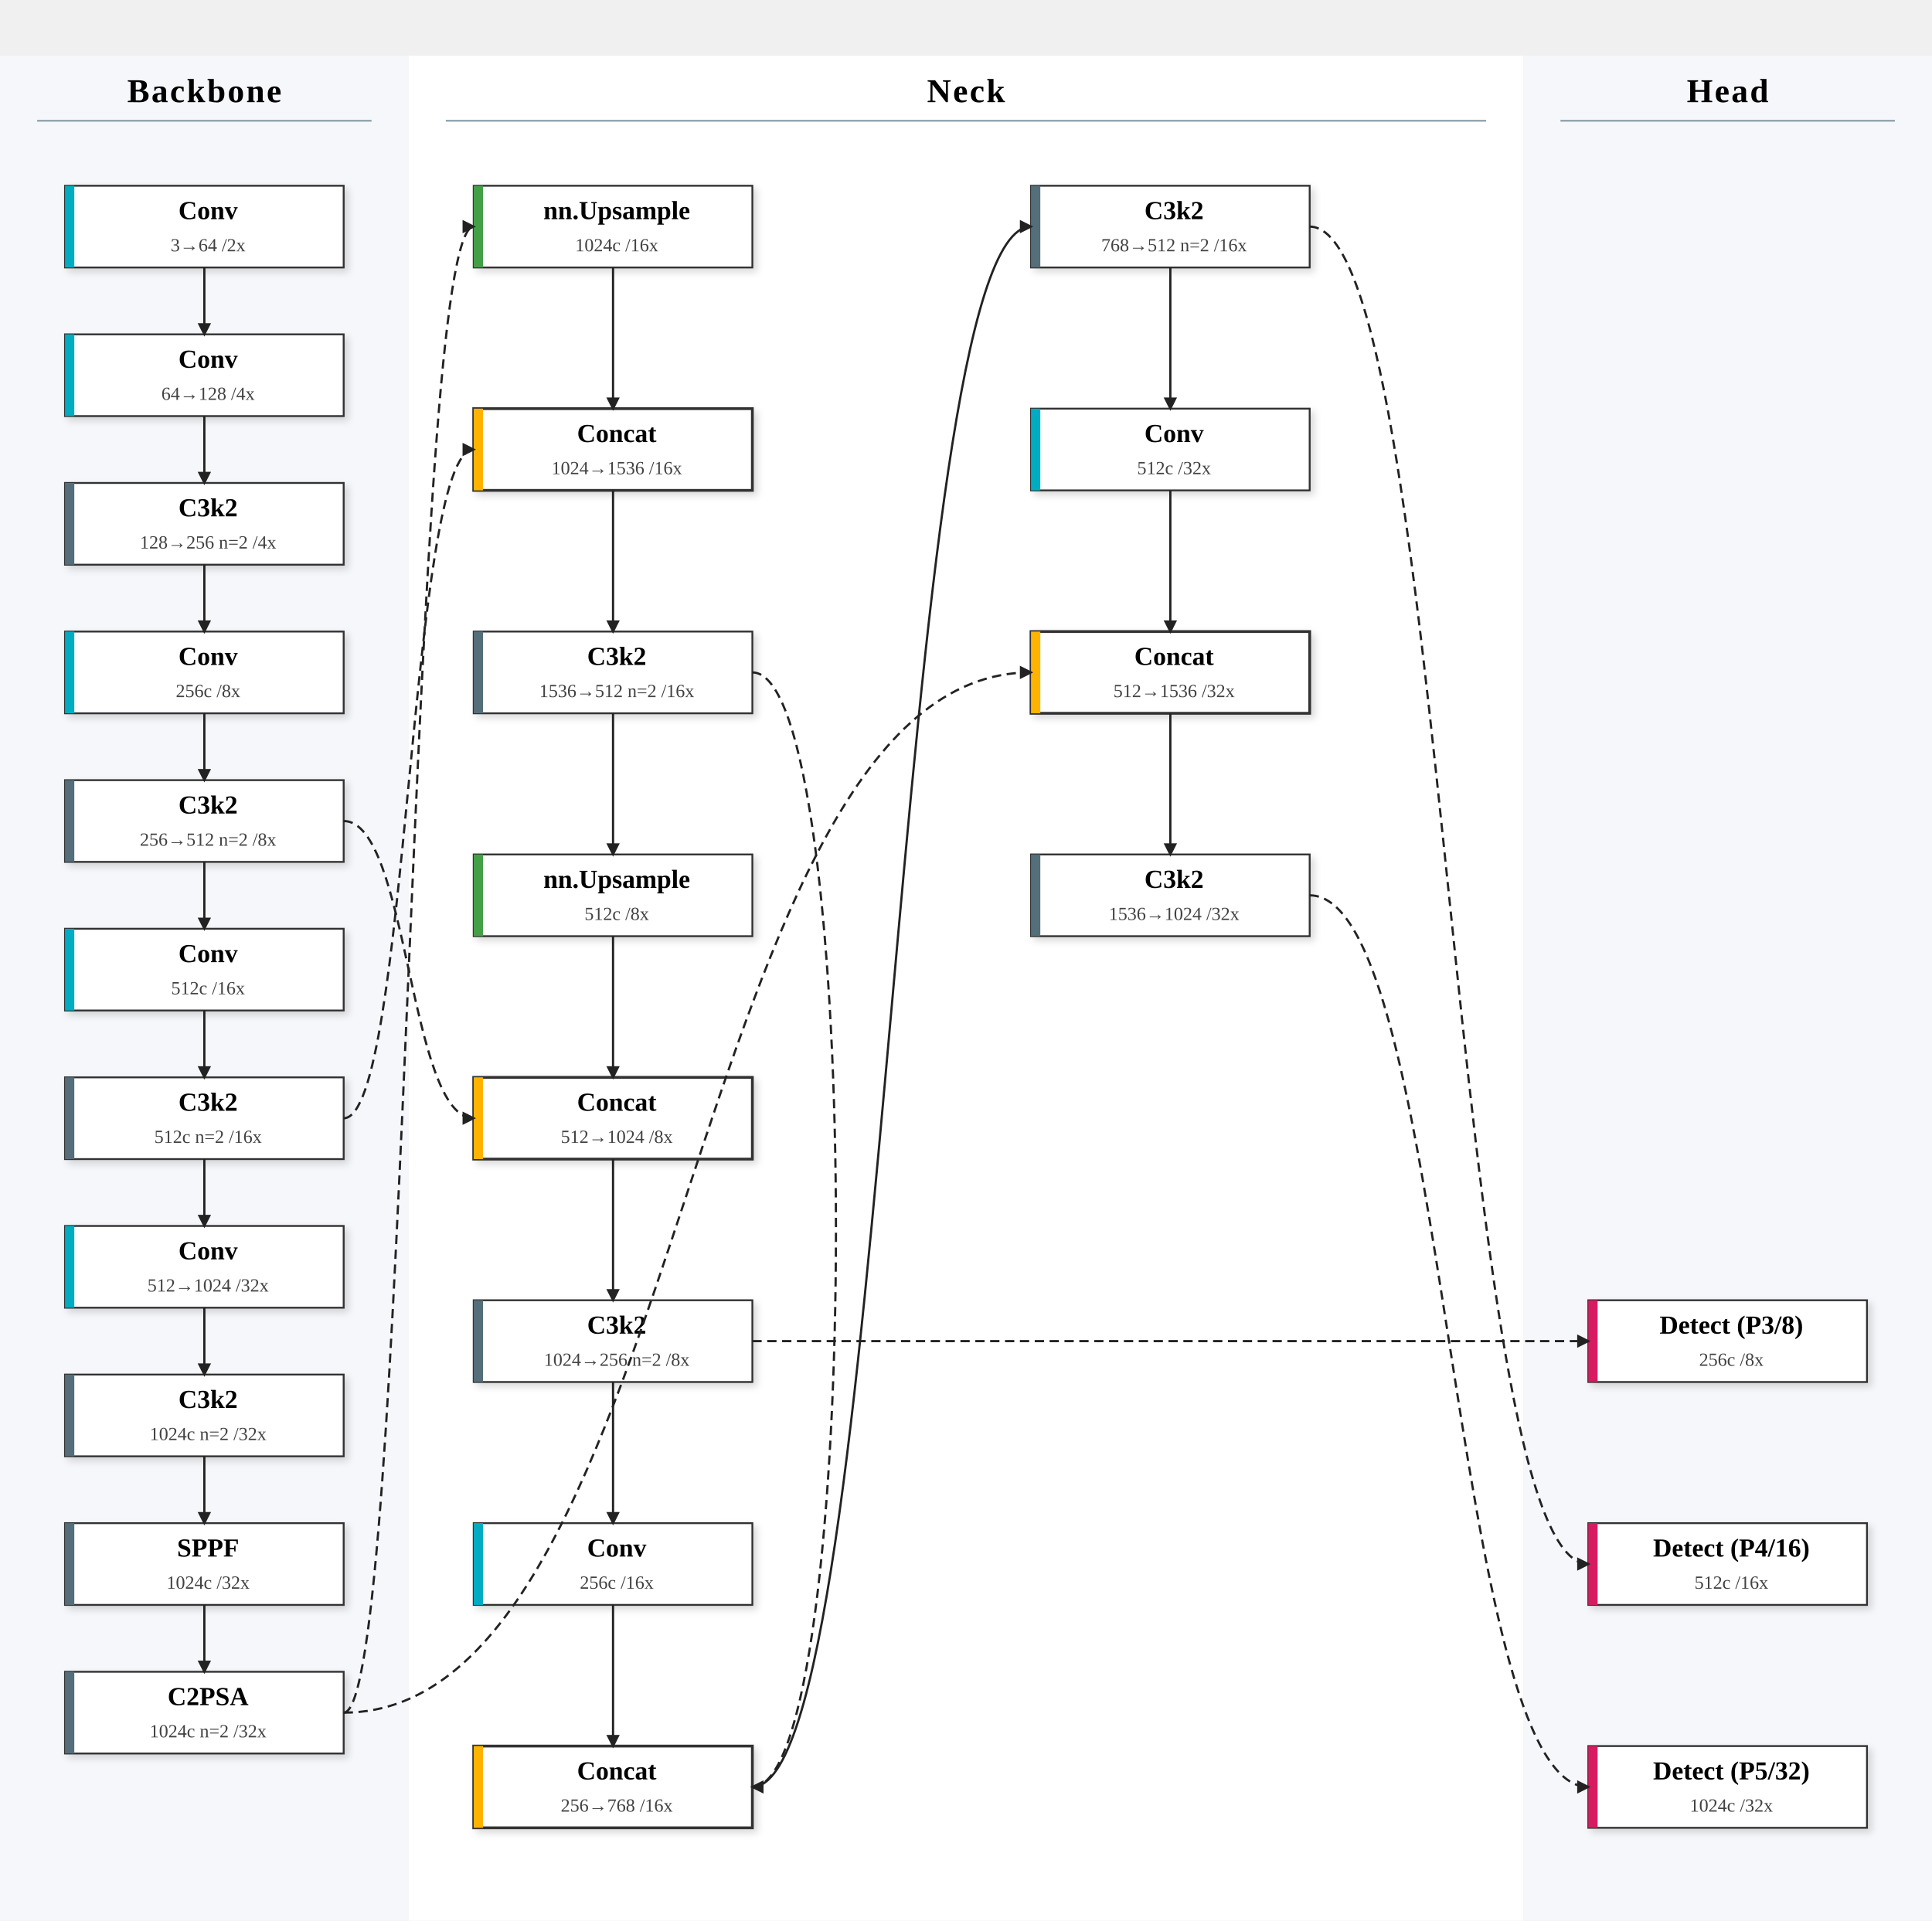
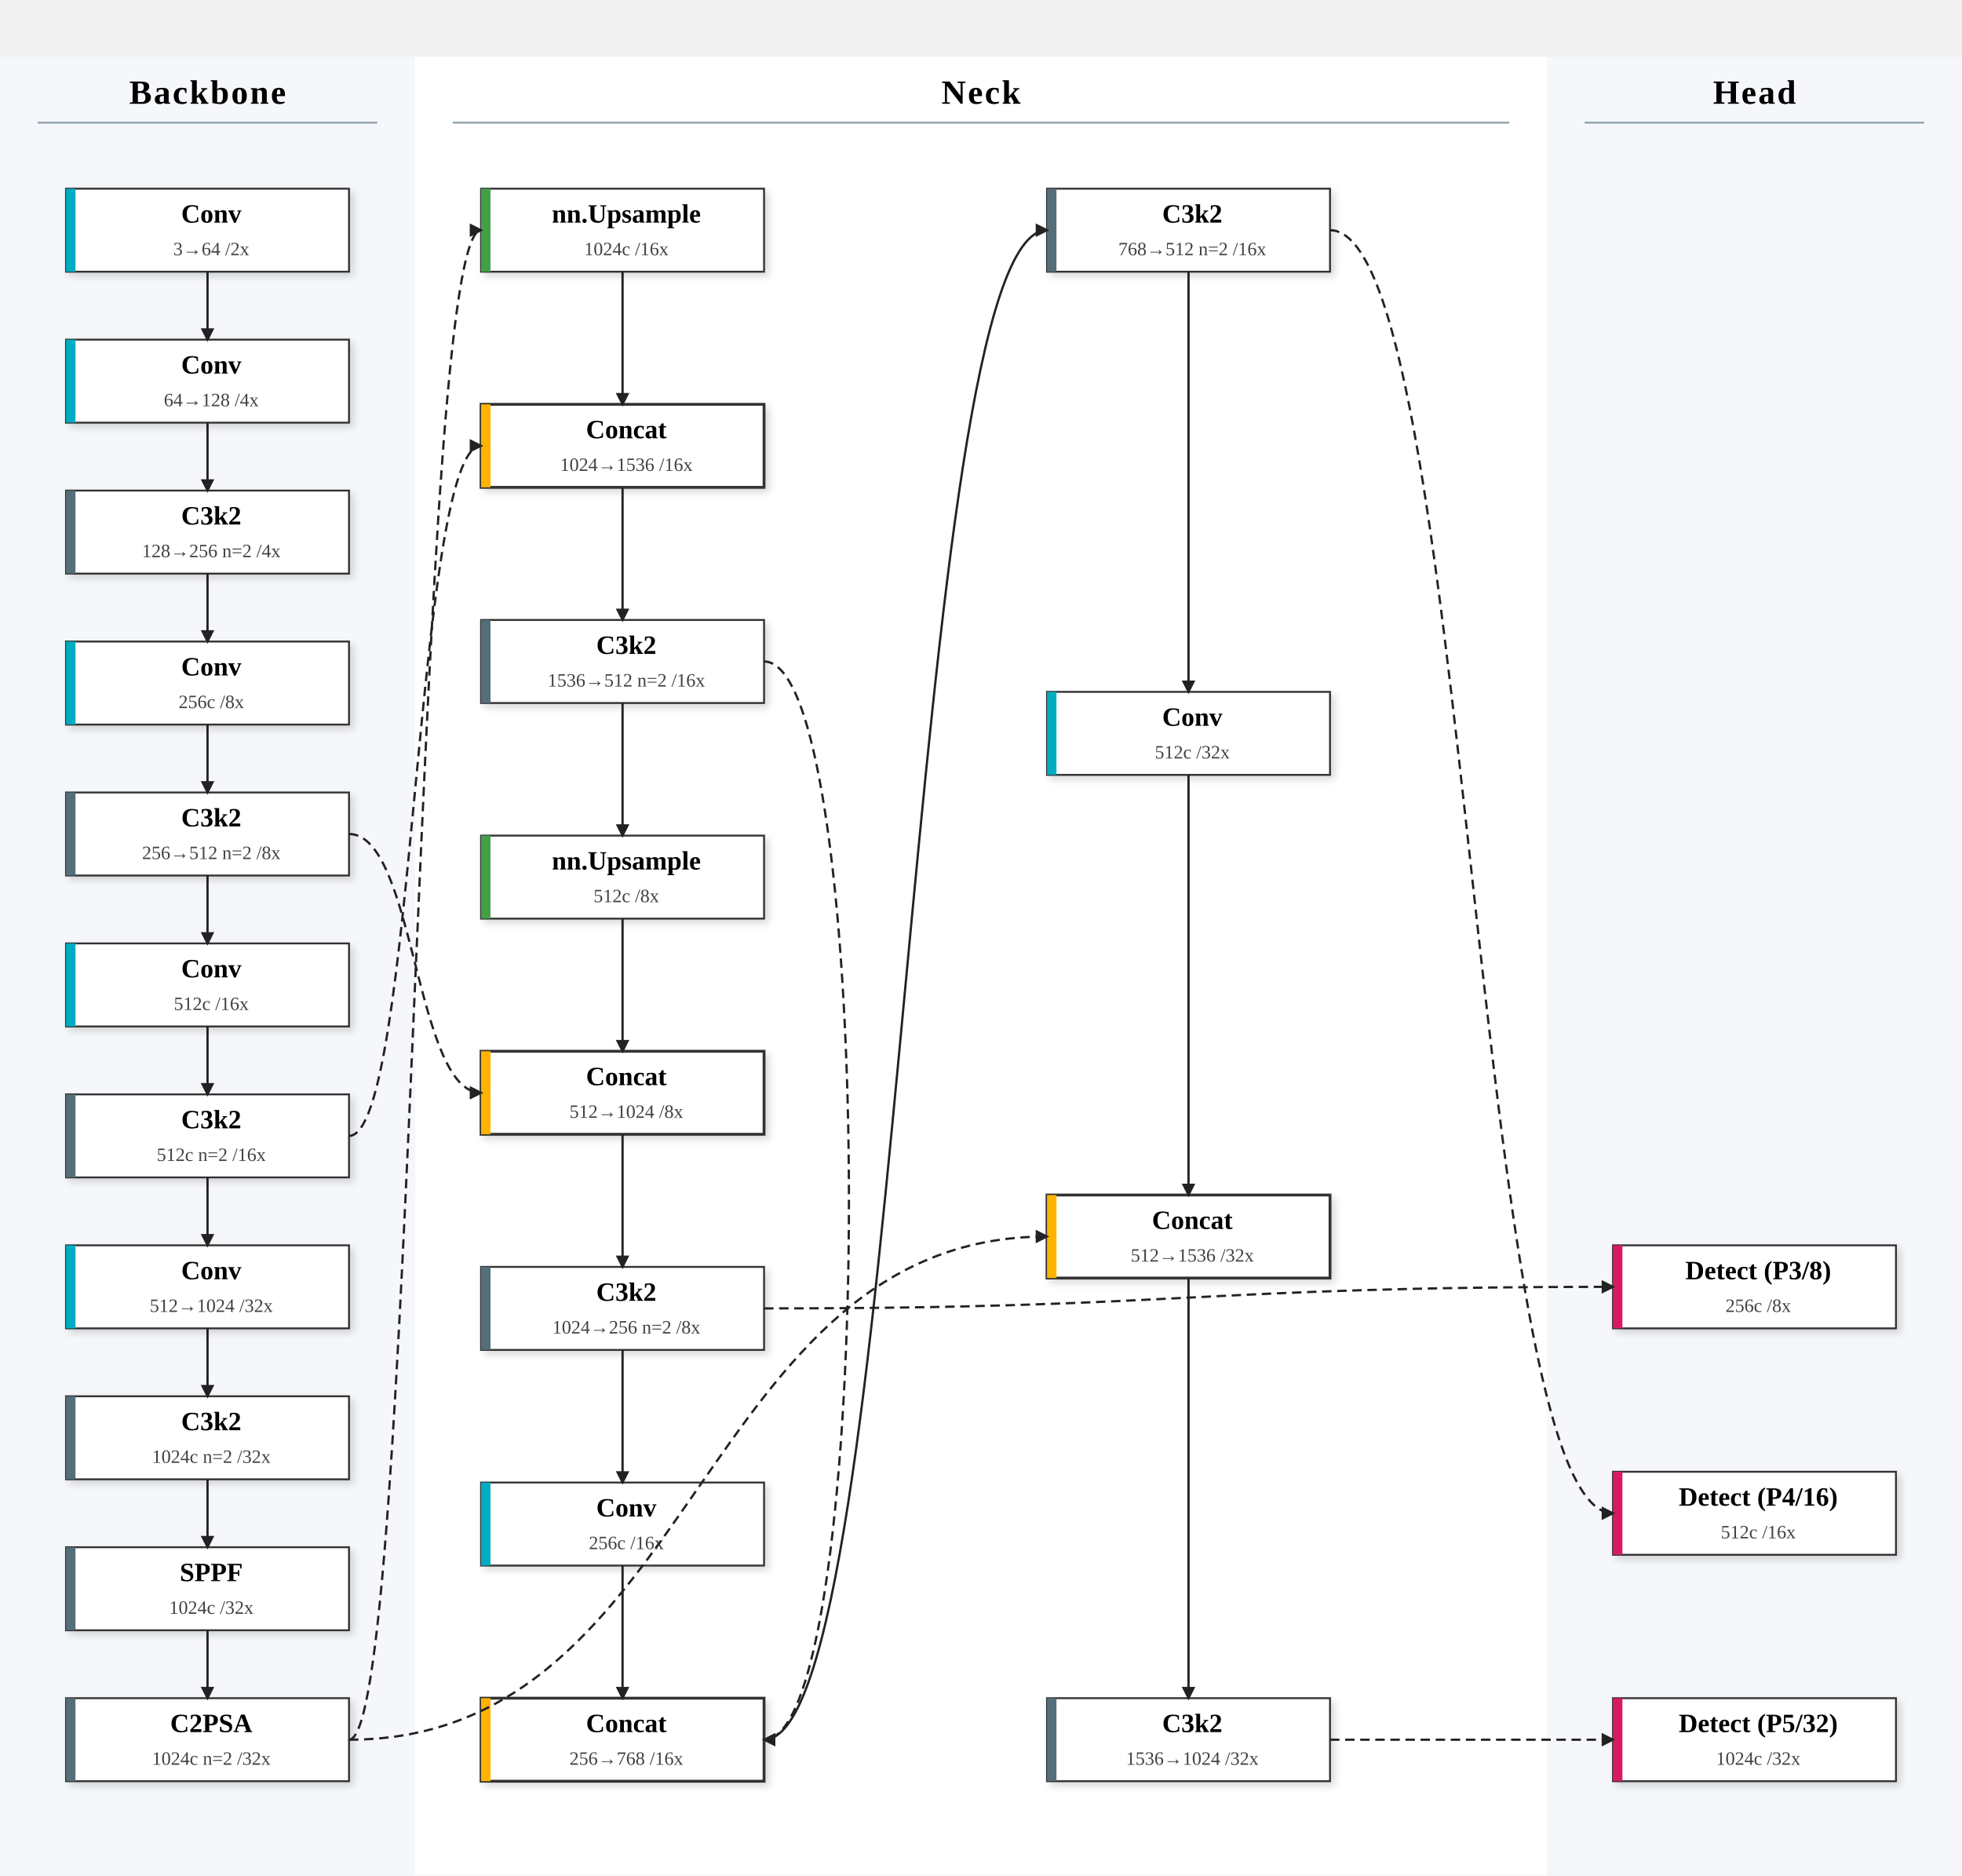
- <svg xmlns="http://www.w3.org/2000/svg" viewBox="0 0 1040 1034">
+ <svg xmlns="http://www.w3.org/2000/svg" viewBox="0 0 1040 994">
  <style>
            text { font-family: "Times New Roman, serif"; }
        </style>
  <defs>
    <filter id="shadow" x="-20%" y="-20%" width="150%" height="150%">
      <feGaussianBlur in="SourceAlpha" stdDeviation="2" />
      <feOffset dx="2" dy="2" result="offsetblur" />
      <feComponentTransfer>
        <feFuncA type="linear" slope="0.15" />
      </feComponentTransfer>
      <feMerge>
        <feMergeNode />
        <feMergeNode in="SourceGraphic" />
      </feMerge>
    </filter>
    <marker id="arrow" markerWidth="6" markerHeight="6" refX="5" refY="3" orient="auto" markerUnits="strokeWidth">
      <path d="M0,0 L0,6 L6,3 z" fill="#222222" />
    </marker>
    <linearGradient id="grad_bb" x1="0%" y1="0%" x2="0%" y2="100%">
      <stop offset="0%" style="stop-color:#FFFFFF;stop-opacity:1" />
      <stop offset="100%" style="stop-color:#FFFFFF;stop-opacity:1" />
    </linearGradient>
    <linearGradient id="grad_neck" x1="0%" y1="0%" x2="0%" y2="100%">
      <stop offset="0%" style="stop-color:#FFFFFF;stop-opacity:1" />
      <stop offset="100%" style="stop-color:#FFFFFF;stop-opacity:1" />
    </linearGradient>
    <linearGradient id="grad_head" x1="0%" y1="0%" x2="0%" y2="100%">
      <stop offset="0%" style="stop-color:#FFFFFF;stop-opacity:1" />
      <stop offset="100%" style="stop-color:#FFFFFF;stop-opacity:1" />
    </linearGradient>
    <linearGradient id="grad_concat" x1="0%" y1="0%" x2="0%" y2="100%">
      <stop offset="0%" style="stop-color:#FFFFFF;stop-opacity:1" />
      <stop offset="100%" style="stop-color:#FFFFFF;stop-opacity:1" />
    </linearGradient>
    <linearGradient id="grad_node" x1="0%" y1="0%" x2="0%" y2="100%">
      <stop offset="0%" style="stop-color:#FFFFFF;stop-opacity:1" />
      <stop offset="100%" style="stop-color:#FFFFFF;stop-opacity:1" />
    </linearGradient>
  </defs>
-   <rect x="820" y="30" width="220" height="1004" fill="#F5F7FA" />
-   <rect x="220" y="30" width="600" height="1004" fill="#FFFFFF" />
-   <rect x="0" y="30" width="220" height="1004" fill="#F5F7FA" />
+   <rect x="820" y="30" width="220" height="964" fill="#F5F7FA" />
+   <rect x="220" y="30" width="600" height="964" fill="#FFFFFF" />
+   <rect x="0" y="30" width="220" height="964" fill="#F5F7FA" />
  <rect x="35.0" y="100" width="150" height="44" rx="0" fill="url(#grad_bb)" stroke="#333333" stroke-width="1.0" filter="url(#shadow)" />
  <clipPath id="clip_35_100">
    <rect x="35.0" y="100" width="150" height="44" rx="0" />
  </clipPath>
  <rect x="35.0" y="100" width="5" height="44" fill="#00ACC1" clip-path="url(#clip_35_100)" />
  <text x="112.0" y="114.0" font-weight="bold" font-size="14" fill="#000000" text-anchor="middle" dominant-baseline="middle">Conv</text>
  <text x="112.0" y="133.0" font-size="10" fill="#424242" text-anchor="middle" dominant-baseline="middle">3→64 /2x</text>
  <rect x="35.0" y="180" width="150" height="44" rx="0" fill="url(#grad_bb)" stroke="#333333" stroke-width="1.0" filter="url(#shadow)" />
  <clipPath id="clip_35_180">
    <rect x="35.0" y="180" width="150" height="44" rx="0" />
  </clipPath>
  <rect x="35.0" y="180" width="5" height="44" fill="#00ACC1" clip-path="url(#clip_35_180)" />
  <text x="112.0" y="194.0" font-weight="bold" font-size="14" fill="#000000" text-anchor="middle" dominant-baseline="middle">Conv</text>
  <text x="112.0" y="213.0" font-size="10" fill="#424242" text-anchor="middle" dominant-baseline="middle">64→128 /4x</text>
  <rect x="35.0" y="260" width="150" height="44" rx="0" fill="url(#grad_bb)" stroke="#333333" stroke-width="1.0" filter="url(#shadow)" />
  <clipPath id="clip_35_260">
    <rect x="35.0" y="260" width="150" height="44" rx="0" />
  </clipPath>
  <rect x="35.0" y="260" width="5" height="44" fill="#546E7A" clip-path="url(#clip_35_260)" />
  <text x="112.0" y="274.0" font-weight="bold" font-size="14" fill="#000000" text-anchor="middle" dominant-baseline="middle">C3k2</text>
  <text x="112.0" y="293.0" font-size="10" fill="#424242" text-anchor="middle" dominant-baseline="middle">128→256 n=2 /4x</text>
  <rect x="35.0" y="340" width="150" height="44" rx="0" fill="url(#grad_bb)" stroke="#333333" stroke-width="1.0" filter="url(#shadow)" />
  <clipPath id="clip_35_340">
    <rect x="35.0" y="340" width="150" height="44" rx="0" />
  </clipPath>
  <rect x="35.0" y="340" width="5" height="44" fill="#00ACC1" clip-path="url(#clip_35_340)" />
  <text x="112.0" y="354.0" font-weight="bold" font-size="14" fill="#000000" text-anchor="middle" dominant-baseline="middle">Conv</text>
  <text x="112.0" y="373.0" font-size="10" fill="#424242" text-anchor="middle" dominant-baseline="middle">256c /8x</text>
  <rect x="35.0" y="420" width="150" height="44" rx="0" fill="url(#grad_bb)" stroke="#333333" stroke-width="1.0" filter="url(#shadow)" />
  <clipPath id="clip_35_420">
    <rect x="35.0" y="420" width="150" height="44" rx="0" />
  </clipPath>
  <rect x="35.0" y="420" width="5" height="44" fill="#546E7A" clip-path="url(#clip_35_420)" />
  <text x="112.0" y="434.0" font-weight="bold" font-size="14" fill="#000000" text-anchor="middle" dominant-baseline="middle">C3k2</text>
  <text x="112.0" y="453.0" font-size="10" fill="#424242" text-anchor="middle" dominant-baseline="middle">256→512 n=2 /8x</text>
  <rect x="35.0" y="500" width="150" height="44" rx="0" fill="url(#grad_bb)" stroke="#333333" stroke-width="1.0" filter="url(#shadow)" />
  <clipPath id="clip_35_500">
    <rect x="35.0" y="500" width="150" height="44" rx="0" />
  </clipPath>
  <rect x="35.0" y="500" width="5" height="44" fill="#00ACC1" clip-path="url(#clip_35_500)" />
  <text x="112.0" y="514.0" font-weight="bold" font-size="14" fill="#000000" text-anchor="middle" dominant-baseline="middle">Conv</text>
  <text x="112.0" y="533.0" font-size="10" fill="#424242" text-anchor="middle" dominant-baseline="middle">512c /16x</text>
  <rect x="35.0" y="580" width="150" height="44" rx="0" fill="url(#grad_bb)" stroke="#333333" stroke-width="1.0" filter="url(#shadow)" />
  <clipPath id="clip_35_580">
    <rect x="35.0" y="580" width="150" height="44" rx="0" />
  </clipPath>
  <rect x="35.0" y="580" width="5" height="44" fill="#546E7A" clip-path="url(#clip_35_580)" />
  <text x="112.0" y="594.0" font-weight="bold" font-size="14" fill="#000000" text-anchor="middle" dominant-baseline="middle">C3k2</text>
  <text x="112.0" y="613.0" font-size="10" fill="#424242" text-anchor="middle" dominant-baseline="middle">512c n=2 /16x</text>
  <rect x="35.0" y="660" width="150" height="44" rx="0" fill="url(#grad_bb)" stroke="#333333" stroke-width="1.0" filter="url(#shadow)" />
  <clipPath id="clip_35_660">
    <rect x="35.0" y="660" width="150" height="44" rx="0" />
  </clipPath>
  <rect x="35.0" y="660" width="5" height="44" fill="#00ACC1" clip-path="url(#clip_35_660)" />
  <text x="112.0" y="674.0" font-weight="bold" font-size="14" fill="#000000" text-anchor="middle" dominant-baseline="middle">Conv</text>
  <text x="112.0" y="693.0" font-size="10" fill="#424242" text-anchor="middle" dominant-baseline="middle">512→1024 /32x</text>
  <rect x="35.0" y="740" width="150" height="44" rx="0" fill="url(#grad_bb)" stroke="#333333" stroke-width="1.0" filter="url(#shadow)" />
  <clipPath id="clip_35_740">
    <rect x="35.0" y="740" width="150" height="44" rx="0" />
  </clipPath>
  <rect x="35.0" y="740" width="5" height="44" fill="#546E7A" clip-path="url(#clip_35_740)" />
  <text x="112.0" y="754.0" font-weight="bold" font-size="14" fill="#000000" text-anchor="middle" dominant-baseline="middle">C3k2</text>
  <text x="112.0" y="773.0" font-size="10" fill="#424242" text-anchor="middle" dominant-baseline="middle">1024c n=2 /32x</text>
  <rect x="35.0" y="820" width="150" height="44" rx="0" fill="url(#grad_bb)" stroke="#333333" stroke-width="1.0" filter="url(#shadow)" />
  <clipPath id="clip_35_820">
    <rect x="35.0" y="820" width="150" height="44" rx="0" />
  </clipPath>
  <rect x="35.0" y="820" width="5" height="44" fill="#546E7A" clip-path="url(#clip_35_820)" />
  <text x="112.0" y="834.0" font-weight="bold" font-size="14" fill="#000000" text-anchor="middle" dominant-baseline="middle">SPPF</text>
  <text x="112.0" y="853.0" font-size="10" fill="#424242" text-anchor="middle" dominant-baseline="middle">1024c /32x</text>
  <rect x="35.0" y="900" width="150" height="44" rx="0" fill="url(#grad_bb)" stroke="#333333" stroke-width="1.0" filter="url(#shadow)" />
  <clipPath id="clip_35_900">
    <rect x="35.0" y="900" width="150" height="44" rx="0" />
  </clipPath>
  <rect x="35.0" y="900" width="5" height="44" fill="#546E7A" clip-path="url(#clip_35_900)" />
  <text x="112.0" y="914.0" font-weight="bold" font-size="14" fill="#000000" text-anchor="middle" dominant-baseline="middle">C2PSA</text>
  <text x="112.0" y="933.0" font-size="10" fill="#424242" text-anchor="middle" dominant-baseline="middle">1024c n=2 /32x</text>
  <rect x="255.0" y="100" width="150" height="44" rx="0" fill="url(#grad_neck)" stroke="#333333" stroke-width="1.0" filter="url(#shadow)" />
  <clipPath id="clip_255_100">
    <rect x="255.0" y="100" width="150" height="44" rx="0" />
  </clipPath>
  <rect x="255.0" y="100" width="5" height="44" fill="#43A047" clip-path="url(#clip_255_100)" />
  <text x="332.0" y="114.0" font-weight="bold" font-size="14" fill="#000000" text-anchor="middle" dominant-baseline="middle">nn.Upsample</text>
  <text x="332.0" y="133.0" font-size="10" fill="#424242" text-anchor="middle" dominant-baseline="middle">1024c /16x</text>
-   <rect x="255.0" y="220" width="150" height="44" rx="0" fill="url(#grad_concat)" stroke="#333333" stroke-width="1.5" filter="url(#shadow)" />
-   <clipPath id="clip_255_220">
-     <rect x="255.0" y="220" width="150" height="44" rx="0" />
-   </clipPath>
-   <rect x="255.0" y="220" width="5" height="44" fill="#FFB300" clip-path="url(#clip_255_220)" />
-   <text x="332.0" y="234.0" font-weight="bold" font-size="14" fill="#000000" text-anchor="middle" dominant-baseline="middle">Concat</text>
-   <text x="332.0" y="253.0" font-size="10" fill="#424242" text-anchor="middle" dominant-baseline="middle">1024→1536 /16x</text>
-   <rect x="255.0" y="340" width="150" height="44" rx="0" fill="url(#grad_neck)" stroke="#333333" stroke-width="1.0" filter="url(#shadow)" />
-   <clipPath id="clip_255_340">
-     <rect x="255.0" y="340" width="150" height="44" rx="0" />
-   </clipPath>
-   <rect x="255.0" y="340" width="5" height="44" fill="#546E7A" clip-path="url(#clip_255_340)" />
-   <text x="332.0" y="354.0" font-weight="bold" font-size="14" fill="#000000" text-anchor="middle" dominant-baseline="middle">C3k2</text>
-   <text x="332.0" y="373.0" font-size="10" fill="#424242" text-anchor="middle" dominant-baseline="middle">1536→512 n=2 /16x</text>
-   <rect x="255.0" y="460" width="150" height="44" rx="0" fill="url(#grad_neck)" stroke="#333333" stroke-width="1.0" filter="url(#shadow)" />
-   <clipPath id="clip_255_460">
-     <rect x="255.0" y="460" width="150" height="44" rx="0" />
-   </clipPath>
-   <rect x="255.0" y="460" width="5" height="44" fill="#43A047" clip-path="url(#clip_255_460)" />
-   <text x="332.0" y="474.0" font-weight="bold" font-size="14" fill="#000000" text-anchor="middle" dominant-baseline="middle">nn.Upsample</text>
-   <text x="332.0" y="493.0" font-size="10" fill="#424242" text-anchor="middle" dominant-baseline="middle">512c /8x</text>
-   <rect x="255.0" y="580" width="150" height="44" rx="0" fill="url(#grad_concat)" stroke="#333333" stroke-width="1.5" filter="url(#shadow)" />
-   <clipPath id="clip_255_580">
-     <rect x="255.0" y="580" width="150" height="44" rx="0" />
-   </clipPath>
-   <rect x="255.0" y="580" width="5" height="44" fill="#FFB300" clip-path="url(#clip_255_580)" />
-   <text x="332.0" y="594.0" font-weight="bold" font-size="14" fill="#000000" text-anchor="middle" dominant-baseline="middle">Concat</text>
-   <text x="332.0" y="613.0" font-size="10" fill="#424242" text-anchor="middle" dominant-baseline="middle">512→1024 /8x</text>
-   <rect x="255.0" y="700" width="150" height="44" rx="0" fill="url(#grad_neck)" stroke="#333333" stroke-width="1.0" filter="url(#shadow)" />
-   <clipPath id="clip_255_700">
-     <rect x="255.0" y="700" width="150" height="44" rx="0" />
-   </clipPath>
-   <rect x="255.0" y="700" width="5" height="44" fill="#546E7A" clip-path="url(#clip_255_700)" />
-   <text x="332.0" y="714.0" font-weight="bold" font-size="14" fill="#000000" text-anchor="middle" dominant-baseline="middle">C3k2</text>
-   <text x="332.0" y="733.0" font-size="10" fill="#424242" text-anchor="middle" dominant-baseline="middle">1024→256 n=2 /8x</text>
-   <rect x="255.0" y="820" width="150" height="44" rx="0" fill="url(#grad_neck)" stroke="#333333" stroke-width="1.0" filter="url(#shadow)" />
-   <clipPath id="clip_255_820">
-     <rect x="255.0" y="820" width="150" height="44" rx="0" />
-   </clipPath>
-   <rect x="255.0" y="820" width="5" height="44" fill="#00ACC1" clip-path="url(#clip_255_820)" />
-   <text x="332.0" y="834.0" font-weight="bold" font-size="14" fill="#000000" text-anchor="middle" dominant-baseline="middle">Conv</text>
-   <text x="332.0" y="853.0" font-size="10" fill="#424242" text-anchor="middle" dominant-baseline="middle">256c /16x</text>
-   <rect x="255.0" y="940" width="150" height="44" rx="0" fill="url(#grad_concat)" stroke="#333333" stroke-width="1.5" filter="url(#shadow)" />
-   <clipPath id="clip_255_940">
-     <rect x="255.0" y="940" width="150" height="44" rx="0" />
-   </clipPath>
-   <rect x="255.0" y="940" width="5" height="44" fill="#FFB300" clip-path="url(#clip_255_940)" />
-   <text x="332.0" y="954.0" font-weight="bold" font-size="14" fill="#000000" text-anchor="middle" dominant-baseline="middle">Concat</text>
-   <text x="332.0" y="973.0" font-size="10" fill="#424242" text-anchor="middle" dominant-baseline="middle">256→768 /16x</text>
+   <rect x="255.0" y="214.286" width="150" height="44" rx="0" fill="url(#grad_concat)" stroke="#333333" stroke-width="1.5" filter="url(#shadow)" />
+   <clipPath id="clip_255_214">
+     <rect x="255.0" y="214.286" width="150" height="44" rx="0" />
+   </clipPath>
+   <rect x="255.0" y="214.286" width="5" height="44" fill="#FFB300" clip-path="url(#clip_255_214)" />
+   <text x="332.0" y="228.286" font-weight="bold" font-size="14" fill="#000000" text-anchor="middle" dominant-baseline="middle">Concat</text>
+   <text x="332.0" y="247.286" font-size="10" fill="#424242" text-anchor="middle" dominant-baseline="middle">1024→1536 /16x</text>
+   <rect x="255.0" y="328.571" width="150" height="44" rx="0" fill="url(#grad_neck)" stroke="#333333" stroke-width="1.0" filter="url(#shadow)" />
+   <clipPath id="clip_255_328">
+     <rect x="255.0" y="328.571" width="150" height="44" rx="0" />
+   </clipPath>
+   <rect x="255.0" y="328.571" width="5" height="44" fill="#546E7A" clip-path="url(#clip_255_328)" />
+   <text x="332.0" y="342.571" font-weight="bold" font-size="14" fill="#000000" text-anchor="middle" dominant-baseline="middle">C3k2</text>
+   <text x="332.0" y="361.571" font-size="10" fill="#424242" text-anchor="middle" dominant-baseline="middle">1536→512 n=2 /16x</text>
+   <rect x="255.0" y="442.857" width="150" height="44" rx="0" fill="url(#grad_neck)" stroke="#333333" stroke-width="1.0" filter="url(#shadow)" />
+   <clipPath id="clip_255_442">
+     <rect x="255.0" y="442.857" width="150" height="44" rx="0" />
+   </clipPath>
+   <rect x="255.0" y="442.857" width="5" height="44" fill="#43A047" clip-path="url(#clip_255_442)" />
+   <text x="332.0" y="456.857" font-weight="bold" font-size="14" fill="#000000" text-anchor="middle" dominant-baseline="middle">nn.Upsample</text>
+   <text x="332.0" y="475.857" font-size="10" fill="#424242" text-anchor="middle" dominant-baseline="middle">512c /8x</text>
+   <rect x="255.0" y="557.143" width="150" height="44" rx="0" fill="url(#grad_concat)" stroke="#333333" stroke-width="1.5" filter="url(#shadow)" />
+   <clipPath id="clip_255_557">
+     <rect x="255.0" y="557.143" width="150" height="44" rx="0" />
+   </clipPath>
+   <rect x="255.0" y="557.143" width="5" height="44" fill="#FFB300" clip-path="url(#clip_255_557)" />
+   <text x="332.0" y="571.143" font-weight="bold" font-size="14" fill="#000000" text-anchor="middle" dominant-baseline="middle">Concat</text>
+   <text x="332.0" y="590.143" font-size="10" fill="#424242" text-anchor="middle" dominant-baseline="middle">512→1024 /8x</text>
+   <rect x="255.0" y="671.429" width="150" height="44" rx="0" fill="url(#grad_neck)" stroke="#333333" stroke-width="1.0" filter="url(#shadow)" />
+   <clipPath id="clip_255_671">
+     <rect x="255.0" y="671.429" width="150" height="44" rx="0" />
+   </clipPath>
+   <rect x="255.0" y="671.429" width="5" height="44" fill="#546E7A" clip-path="url(#clip_255_671)" />
+   <text x="332.0" y="685.429" font-weight="bold" font-size="14" fill="#000000" text-anchor="middle" dominant-baseline="middle">C3k2</text>
+   <text x="332.0" y="704.429" font-size="10" fill="#424242" text-anchor="middle" dominant-baseline="middle">1024→256 n=2 /8x</text>
+   <rect x="255.0" y="785.714" width="150" height="44" rx="0" fill="url(#grad_neck)" stroke="#333333" stroke-width="1.0" filter="url(#shadow)" />
+   <clipPath id="clip_255_785">
+     <rect x="255.0" y="785.714" width="150" height="44" rx="0" />
+   </clipPath>
+   <rect x="255.0" y="785.714" width="5" height="44" fill="#00ACC1" clip-path="url(#clip_255_785)" />
+   <text x="332.0" y="799.714" font-weight="bold" font-size="14" fill="#000000" text-anchor="middle" dominant-baseline="middle">Conv</text>
+   <text x="332.0" y="818.714" font-size="10" fill="#424242" text-anchor="middle" dominant-baseline="middle">256c /16x</text>
+   <rect x="255.0" y="900" width="150" height="44" rx="0" fill="url(#grad_concat)" stroke="#333333" stroke-width="1.5" filter="url(#shadow)" />
+   <clipPath id="clip_255_900">
+     <rect x="255.0" y="900" width="150" height="44" rx="0" />
+   </clipPath>
+   <rect x="255.0" y="900" width="5" height="44" fill="#FFB300" clip-path="url(#clip_255_900)" />
+   <text x="332.0" y="914" font-weight="bold" font-size="14" fill="#000000" text-anchor="middle" dominant-baseline="middle">Concat</text>
+   <text x="332.0" y="933" font-size="10" fill="#424242" text-anchor="middle" dominant-baseline="middle">256→768 /16x</text>
  <rect x="555.0" y="100" width="150" height="44" rx="0" fill="url(#grad_neck)" stroke="#333333" stroke-width="1.0" filter="url(#shadow)" />
  <clipPath id="clip_555_100">
    <rect x="555.0" y="100" width="150" height="44" rx="0" />
  </clipPath>
  <rect x="555.0" y="100" width="5" height="44" fill="#546E7A" clip-path="url(#clip_555_100)" />
  <text x="632.0" y="114.0" font-weight="bold" font-size="14" fill="#000000" text-anchor="middle" dominant-baseline="middle">C3k2</text>
  <text x="632.0" y="133.0" font-size="10" fill="#424242" text-anchor="middle" dominant-baseline="middle">768→512 n=2 /16x</text>
-   <rect x="555.0" y="220" width="150" height="44" rx="0" fill="url(#grad_neck)" stroke="#333333" stroke-width="1.0" filter="url(#shadow)" />
-   <clipPath id="clip_555_220">
-     <rect x="555.0" y="220" width="150" height="44" rx="0" />
-   </clipPath>
-   <rect x="555.0" y="220" width="5" height="44" fill="#00ACC1" clip-path="url(#clip_555_220)" />
-   <text x="632.0" y="234.0" font-weight="bold" font-size="14" fill="#000000" text-anchor="middle" dominant-baseline="middle">Conv</text>
-   <text x="632.0" y="253.0" font-size="10" fill="#424242" text-anchor="middle" dominant-baseline="middle">512c /32x</text>
-   <rect x="555.0" y="340" width="150" height="44" rx="0" fill="url(#grad_concat)" stroke="#333333" stroke-width="1.5" filter="url(#shadow)" />
-   <clipPath id="clip_555_340">
-     <rect x="555.0" y="340" width="150" height="44" rx="0" />
-   </clipPath>
-   <rect x="555.0" y="340" width="5" height="44" fill="#FFB300" clip-path="url(#clip_555_340)" />
-   <text x="632.0" y="354.0" font-weight="bold" font-size="14" fill="#000000" text-anchor="middle" dominant-baseline="middle">Concat</text>
-   <text x="632.0" y="373.0" font-size="10" fill="#424242" text-anchor="middle" dominant-baseline="middle">512→1536 /32x</text>
-   <rect x="555.0" y="460" width="150" height="44" rx="0" fill="url(#grad_neck)" stroke="#333333" stroke-width="1.0" filter="url(#shadow)" />
-   <clipPath id="clip_555_460">
-     <rect x="555.0" y="460" width="150" height="44" rx="0" />
-   </clipPath>
-   <rect x="555.0" y="460" width="5" height="44" fill="#546E7A" clip-path="url(#clip_555_460)" />
-   <text x="632.0" y="474.0" font-weight="bold" font-size="14" fill="#000000" text-anchor="middle" dominant-baseline="middle">C3k2</text>
-   <text x="632.0" y="493.0" font-size="10" fill="#424242" text-anchor="middle" dominant-baseline="middle">1536→1024 /32x</text>
-   <rect x="855.0" y="700" width="150" height="44" rx="0" fill="url(#grad_head)" stroke="#333333" stroke-width="1.0" filter="url(#shadow)" />
-   <clipPath id="clip_855_700">
-     <rect x="855.0" y="700" width="150" height="44" rx="0" />
-   </clipPath>
-   <rect x="855.0" y="700" width="5" height="44" fill="#D81B60" clip-path="url(#clip_855_700)" />
-   <text x="932.0" y="714.0" font-weight="bold" font-size="14" fill="#000000" text-anchor="middle" dominant-baseline="middle">Detect (P3/8)</text>
-   <text x="932.0" y="733.0" font-size="10" fill="#424242" text-anchor="middle" dominant-baseline="middle">256c /8x</text>
-   <rect x="855.0" y="820" width="150" height="44" rx="0" fill="url(#grad_head)" stroke="#333333" stroke-width="1.0" filter="url(#shadow)" />
-   <clipPath id="clip_855_820">
-     <rect x="855.0" y="820" width="150" height="44" rx="0" />
-   </clipPath>
-   <rect x="855.0" y="820" width="5" height="44" fill="#D81B60" clip-path="url(#clip_855_820)" />
-   <text x="932.0" y="834.0" font-weight="bold" font-size="14" fill="#000000" text-anchor="middle" dominant-baseline="middle">Detect (P4/16)</text>
-   <text x="932.0" y="853.0" font-size="10" fill="#424242" text-anchor="middle" dominant-baseline="middle">512c /16x</text>
-   <rect x="855.0" y="940" width="150" height="44" rx="0" fill="url(#grad_head)" stroke="#333333" stroke-width="1.0" filter="url(#shadow)" />
-   <clipPath id="clip_855_940">
-     <rect x="855.0" y="940" width="150" height="44" rx="0" />
-   </clipPath>
-   <rect x="855.0" y="940" width="5" height="44" fill="#D81B60" clip-path="url(#clip_855_940)" />
-   <text x="932.0" y="954.0" font-weight="bold" font-size="14" fill="#000000" text-anchor="middle" dominant-baseline="middle">Detect (P5/32)</text>
-   <text x="932.0" y="973.0" font-size="10" fill="#424242" text-anchor="middle" dominant-baseline="middle">1024c /32x</text>
+   <rect x="555.0" y="366.667" width="150" height="44" rx="0" fill="url(#grad_neck)" stroke="#333333" stroke-width="1.0" filter="url(#shadow)" />
+   <clipPath id="clip_555_366">
+     <rect x="555.0" y="366.667" width="150" height="44" rx="0" />
+   </clipPath>
+   <rect x="555.0" y="366.667" width="5" height="44" fill="#00ACC1" clip-path="url(#clip_555_366)" />
+   <text x="632.0" y="380.667" font-weight="bold" font-size="14" fill="#000000" text-anchor="middle" dominant-baseline="middle">Conv</text>
+   <text x="632.0" y="399.667" font-size="10" fill="#424242" text-anchor="middle" dominant-baseline="middle">512c /32x</text>
+   <rect x="555.0" y="633.333" width="150" height="44" rx="0" fill="url(#grad_concat)" stroke="#333333" stroke-width="1.5" filter="url(#shadow)" />
+   <clipPath id="clip_555_633">
+     <rect x="555.0" y="633.333" width="150" height="44" rx="0" />
+   </clipPath>
+   <rect x="555.0" y="633.333" width="5" height="44" fill="#FFB300" clip-path="url(#clip_555_633)" />
+   <text x="632.0" y="647.333" font-weight="bold" font-size="14" fill="#000000" text-anchor="middle" dominant-baseline="middle">Concat</text>
+   <text x="632.0" y="666.333" font-size="10" fill="#424242" text-anchor="middle" dominant-baseline="middle">512→1536 /32x</text>
+   <rect x="555.0" y="900.0" width="150" height="44" rx="0" fill="url(#grad_neck)" stroke="#333333" stroke-width="1.0" filter="url(#shadow)" />
+   <clipPath id="clip_555_900">
+     <rect x="555.0" y="900.0" width="150" height="44" rx="0" />
+   </clipPath>
+   <rect x="555.0" y="900.0" width="5" height="44" fill="#546E7A" clip-path="url(#clip_555_900)" />
+   <text x="632.0" y="914.0" font-weight="bold" font-size="14" fill="#000000" text-anchor="middle" dominant-baseline="middle">C3k2</text>
+   <text x="632.0" y="933.0" font-size="10" fill="#424242" text-anchor="middle" dominant-baseline="middle">1536→1024 /32x</text>
+   <rect x="855.0" y="660" width="150" height="44" rx="0" fill="url(#grad_head)" stroke="#333333" stroke-width="1.0" filter="url(#shadow)" />
+   <clipPath id="clip_855_660">
+     <rect x="855.0" y="660" width="150" height="44" rx="0" />
+   </clipPath>
+   <rect x="855.0" y="660" width="5" height="44" fill="#D81B60" clip-path="url(#clip_855_660)" />
+   <text x="932.0" y="674" font-weight="bold" font-size="14" fill="#000000" text-anchor="middle" dominant-baseline="middle">Detect (P3/8)</text>
+   <text x="932.0" y="693" font-size="10" fill="#424242" text-anchor="middle" dominant-baseline="middle">256c /8x</text>
+   <rect x="855.0" y="780" width="150" height="44" rx="0" fill="url(#grad_head)" stroke="#333333" stroke-width="1.0" filter="url(#shadow)" />
+   <clipPath id="clip_855_780">
+     <rect x="855.0" y="780" width="150" height="44" rx="0" />
+   </clipPath>
+   <rect x="855.0" y="780" width="5" height="44" fill="#D81B60" clip-path="url(#clip_855_780)" />
+   <text x="932.0" y="794" font-weight="bold" font-size="14" fill="#000000" text-anchor="middle" dominant-baseline="middle">Detect (P4/16)</text>
+   <text x="932.0" y="813" font-size="10" fill="#424242" text-anchor="middle" dominant-baseline="middle">512c /16x</text>
+   <rect x="855.0" y="900" width="150" height="44" rx="0" fill="url(#grad_head)" stroke="#333333" stroke-width="1.0" filter="url(#shadow)" />
+   <clipPath id="clip_855_900">
+     <rect x="855.0" y="900" width="150" height="44" rx="0" />
+   </clipPath>
+   <rect x="855.0" y="900" width="5" height="44" fill="#D81B60" clip-path="url(#clip_855_900)" />
+   <text x="932.0" y="914" font-weight="bold" font-size="14" fill="#000000" text-anchor="middle" dominant-baseline="middle">Detect (P5/32)</text>
+   <text x="932.0" y="933" font-size="10" fill="#424242" text-anchor="middle" dominant-baseline="middle">1024c /32x</text>
  <path d="M 110.0 144 L 110.0 180" stroke="#222222" stroke-width="1.2" fill="none" marker-end="url(#arrow)" />
  <path d="M 110.0 224 L 110.0 260" stroke="#222222" stroke-width="1.2" fill="none" marker-end="url(#arrow)" />
  <path d="M 110.0 304 L 110.0 340" stroke="#222222" stroke-width="1.2" fill="none" marker-end="url(#arrow)" />
  <path d="M 110.0 384 L 110.0 420" stroke="#222222" stroke-width="1.2" fill="none" marker-end="url(#arrow)" />
  <path d="M 110.0 464 L 110.0 500" stroke="#222222" stroke-width="1.2" fill="none" marker-end="url(#arrow)" />
  <path d="M 110.0 544 L 110.0 580" stroke="#222222" stroke-width="1.2" fill="none" marker-end="url(#arrow)" />
  <path d="M 110.0 624 L 110.0 660" stroke="#222222" stroke-width="1.2" fill="none" marker-end="url(#arrow)" />
  <path d="M 110.0 704 L 110.0 740" stroke="#222222" stroke-width="1.2" fill="none" marker-end="url(#arrow)" />
  <path d="M 110.0 784 L 110.0 820" stroke="#222222" stroke-width="1.2" fill="none" marker-end="url(#arrow)" />
  <path d="M 110.0 864 L 110.0 900" stroke="#222222" stroke-width="1.2" fill="none" marker-end="url(#arrow)" />
  <path d="M 185.0 922.0 C 220.0 922.0, 220.0 122.0, 255.0 122.0" stroke="#222222" stroke-width="1.2" fill="none" stroke-dasharray="5,3" marker-end="url(#arrow)" />
-   <path d="M 330.0 144 L 330.0 220" stroke="#222222" stroke-width="1.2" fill="none" marker-end="url(#arrow)" />
-   <path d="M 185.0 602.0 C 220.0 602.0, 220.0 242.0, 255.0 242.0" stroke="#222222" stroke-width="1.2" fill="none" stroke-dasharray="5,3" marker-end="url(#arrow)" />
-   <path d="M 330.0 264 L 330.0 340" stroke="#222222" stroke-width="1.2" fill="none" marker-end="url(#arrow)" />
-   <path d="M 330.0 384 L 330.0 460" stroke="#222222" stroke-width="1.2" fill="none" marker-end="url(#arrow)" />
-   <path d="M 330.0 504 L 330.0 580" stroke="#222222" stroke-width="1.2" fill="none" marker-end="url(#arrow)" />
-   <path d="M 185.0 442.0 C 220.0 442.0, 220.0 602.0, 255.0 602.0" stroke="#222222" stroke-width="1.2" fill="none" stroke-dasharray="5,3" marker-end="url(#arrow)" />
-   <path d="M 330.0 624 L 330.0 700" stroke="#222222" stroke-width="1.2" fill="none" marker-end="url(#arrow)" />
-   <path d="M 330.0 744 L 330.0 820" stroke="#222222" stroke-width="1.2" fill="none" marker-end="url(#arrow)" />
-   <path d="M 330.0 864 L 330.0 940" stroke="#222222" stroke-width="1.2" fill="none" marker-end="url(#arrow)" />
-   <path d="M 405.0 362.0 C 465.0 362.0, 465.0 962.0, 405.0 962.0" stroke="#222222" stroke-width="1.2" fill="none" stroke-dasharray="5,3" marker-end="url(#arrow)" />
-   <path d="M 405.0 962.0 C 480.0 962.0, 480.0 122.0, 555.0 122.0" stroke="#222222" stroke-width="1.2" fill="none" marker-end="url(#arrow)" />
-   <path d="M 630.0 144 L 630.0 220" stroke="#222222" stroke-width="1.2" fill="none" marker-end="url(#arrow)" />
-   <path d="M 630.0 264 L 630.0 340" stroke="#222222" stroke-width="1.2" fill="none" marker-end="url(#arrow)" />
-   <path d="M 185.0 922.0 C 370.0 922.0, 370.0 362.0, 555.0 362.0" stroke="#222222" stroke-width="1.2" fill="none" stroke-dasharray="5,3" marker-end="url(#arrow)" />
-   <path d="M 630.0 384 L 630.0 460" stroke="#222222" stroke-width="1.2" fill="none" marker-end="url(#arrow)" />
-   <path d="M 405.0 722.0 C 630.0 722.0, 630.0 722.0, 855.0 722.0" stroke="#222222" stroke-width="1.2" fill="none" stroke-dasharray="5,3" marker-end="url(#arrow)" />
-   <path d="M 705.0 122.0 C 780.0 122.0, 780.0 842.0, 855.0 842.0" stroke="#222222" stroke-width="1.2" fill="none" stroke-dasharray="5,3" marker-end="url(#arrow)" />
-   <path d="M 705.0 482.0 C 780.0 482.0, 780.0 962.0, 855.0 962.0" stroke="#222222" stroke-width="1.2" fill="none" stroke-dasharray="5,3" marker-end="url(#arrow)" />
+   <path d="M 330.0 144 L 330.0 214.286" stroke="#222222" stroke-width="1.2" fill="none" marker-end="url(#arrow)" />
+   <path d="M 185.0 602.0 C 220.0 602.0, 220.0 236.286, 255.0 236.286" stroke="#222222" stroke-width="1.2" fill="none" stroke-dasharray="5,3" marker-end="url(#arrow)" />
+   <path d="M 330.0 258.286 L 330.0 328.571" stroke="#222222" stroke-width="1.2" fill="none" marker-end="url(#arrow)" />
+   <path d="M 330.0 372.571 L 330.0 442.857" stroke="#222222" stroke-width="1.2" fill="none" marker-end="url(#arrow)" />
+   <path d="M 330.0 486.857 L 330.0 557.143" stroke="#222222" stroke-width="1.2" fill="none" marker-end="url(#arrow)" />
+   <path d="M 185.0 442.0 C 220.0 442.0, 220.0 579.143, 255.0 579.143" stroke="#222222" stroke-width="1.2" fill="none" stroke-dasharray="5,3" marker-end="url(#arrow)" />
+   <path d="M 330.0 601.143 L 330.0 671.429" stroke="#222222" stroke-width="1.2" fill="none" marker-end="url(#arrow)" />
+   <path d="M 330.0 715.429 L 330.0 785.714" stroke="#222222" stroke-width="1.2" fill="none" marker-end="url(#arrow)" />
+   <path d="M 330.0 829.714 L 330.0 900" stroke="#222222" stroke-width="1.2" fill="none" marker-end="url(#arrow)" />
+   <path d="M 405.0 350.571 C 465.0 350.571, 465.0 922, 405.0 922" stroke="#222222" stroke-width="1.2" fill="none" stroke-dasharray="5,3" marker-end="url(#arrow)" />
+   <path d="M 405.0 922 C 480.0 922, 480.0 122.0, 555.0 122.0" stroke="#222222" stroke-width="1.2" fill="none" marker-end="url(#arrow)" />
+   <path d="M 630.0 144 L 630.0 366.667" stroke="#222222" stroke-width="1.2" fill="none" marker-end="url(#arrow)" />
+   <path d="M 630.0 410.667 L 630.0 633.333" stroke="#222222" stroke-width="1.2" fill="none" marker-end="url(#arrow)" />
+   <path d="M 185.0 922.0 C 370.0 922.0, 370.0 655.333, 555.0 655.333" stroke="#222222" stroke-width="1.2" fill="none" stroke-dasharray="5,3" marker-end="url(#arrow)" />
+   <path d="M 630.0 677.333 L 630.0 900.0" stroke="#222222" stroke-width="1.2" fill="none" marker-end="url(#arrow)" />
+   <path d="M 405.0 693.429 C 630.0 693.429, 630.0 682, 855.0 682" stroke="#222222" stroke-width="1.2" fill="none" stroke-dasharray="5,3" marker-end="url(#arrow)" />
+   <path d="M 705.0 122.0 C 780.0 122.0, 780.0 802, 855.0 802" stroke="#222222" stroke-width="1.2" fill="none" stroke-dasharray="5,3" marker-end="url(#arrow)" />
+   <path d="M 705.0 922.0 C 780.0 922.0, 780.0 922, 855.0 922" stroke="#222222" stroke-width="1.2" fill="none" stroke-dasharray="5,3" marker-end="url(#arrow)" />
  <text x="110.0" y="55" font-weight="bold" font-size="18" fill="#000000" text-anchor="middle" letter-spacing="1">Backbone</text>
  <line x1="20" y1="65" x2="200" y2="65" stroke="#90A4AE" stroke-width="1" />
  <text x="520.0" y="55" font-weight="bold" font-size="18" fill="#000000" text-anchor="middle" letter-spacing="1">Neck</text>
  <line x1="240" y1="65" x2="800" y2="65" stroke="#90A4AE" stroke-width="1" />
  <text x="930.0" y="55" font-weight="bold" font-size="18" fill="#000000" text-anchor="middle" letter-spacing="1">Head</text>
  <line x1="840" y1="65" x2="1020" y2="65" stroke="#90A4AE" stroke-width="1" />
</svg>
